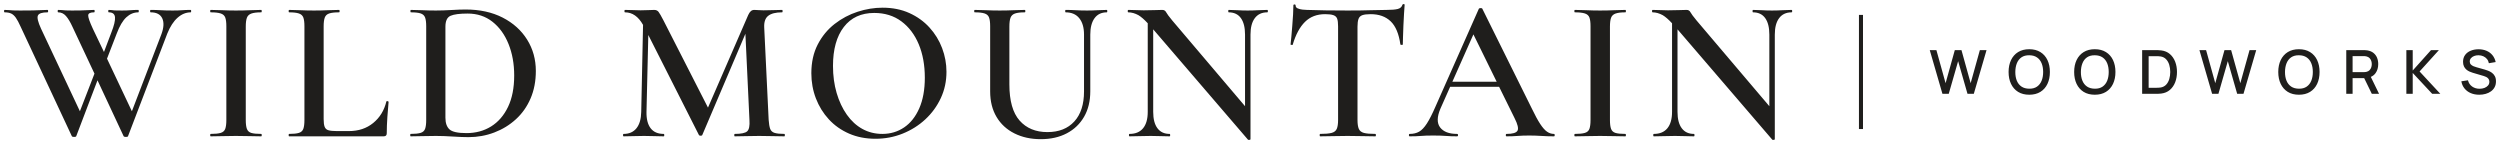
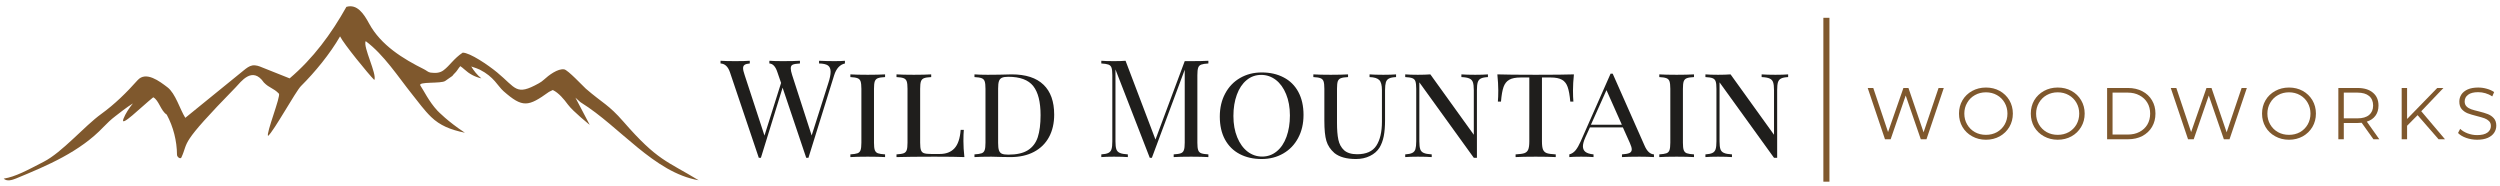
- <svg xmlns="http://www.w3.org/2000/svg" viewBox="-2 -2 1235.91 71.17" role="img" aria-label="Wild Mountain Woodworks">
-   <path d="M918.00 5.37 L918.00 61.79" fill="none" stroke="#1F1E1C" stroke-width="2" stroke-linejoin="miter" />
-   <path d="M92.3 2.9L92.3 2.9Q92.5 2.9 92.5 3.5Q92.5 4.1 92.3 4.1L92.3 4.1Q88.8 4.1 85.8 6.75Q82.8 9.4 80.7 14.6L80.7 14.6L61.3 65.3Q61.2 65.7 60.25 65.7Q59.3 65.7 59.1 65.3L59.1 65.3L46.2 37.7L35.7 65.3Q35.6 65.7 34.65 65.7Q33.7 65.7 33.5 65.3L33.5 65.3L8.2 11.2Q6.9 8.3 5.85 6.8Q4.8 5.3 3.55 4.7Q2.3 4.1 0.3 4.1L0.3 4.1Q0 4.1 0 3.5Q0 2.9 0.3 2.9L0.3 2.9Q1.6 2.9 2.45 3Q3.3 3.1 4.55 3.15Q5.8 3.2 7.9 3.2L7.9 3.2Q11.9 3.2 14.35 3.15Q16.8 3.1 18.5 3Q20.2 2.9 21.5 2.9L21.5 2.9Q21.8 2.9 21.8 3.5Q21.8 4.1 21.5 4.1L21.5 4.1Q17.5 4.1 16.75 5.65Q16 7.2 18.3 12.2L18.3 12.2L37.5 53L44.7 34.4L33.8 11.2Q32.2 7.7 30.6 5.9Q29 4.1 26.8 4.1L26.8 4.1Q26.5 4.1 26.5 3.5Q26.5 2.9 26.8 2.9L26.8 2.9Q27.9 2.9 28.75 3Q29.6 3.1 30.65 3.15Q31.7 3.2 33.6 3.2L33.6 3.2Q38.4 3.2 40.65 3.05Q42.9 2.9 44.5 2.9L44.5 2.9Q44.8 2.9 44.8 3.5Q44.8 4.1 44.5 4.1L44.5 4.1Q41.7 4.1 41.6 5.55Q41.5 7 43.9 12.2L43.9 12.2L49.4 23.7L53 14.2Q55.1 8.9 54.85 6.5Q54.6 4.1 51.8 4.1L51.8 4.1Q51.5 4.1 51.5 3.5Q51.5 2.9 51.8 2.9L51.8 2.9Q52.8 2.9 53.25 3Q53.7 3.1 54.7 3.15Q55.7 3.2 58.3 3.2Q60.9 3.2 62.5 3.05Q64.1 2.9 66.4 2.9L66.4 2.9Q66.6 2.9 66.6 3.5Q66.6 4.1 66.4 4.1L66.4 4.1Q63.1 4.1 60.45 6.55Q57.8 9 55.7 14.6L55.7 14.6L50.9 27L63.2 53L77.8 14.9Q79.6 10 78.2 7.05Q76.8 4.1 72.5 4.1L72.5 4.1Q72.2 4.1 72.2 3.5Q72.2 2.9 72.5 2.9L72.5 2.9Q75.1 2.9 77.45 3.05Q79.8 3.2 83.4 3.2L83.4 3.2Q86.2 3.2 88 3.05Q89.8 2.9 92.3 2.9M119.5 11.2L119.5 57.3Q119.5 60.2 120.05 61.7Q120.6 63.2 122.2 63.7Q123.8 64.2 127.1 64.2L127.1 64.2Q127.4 64.2 127.4 64.8Q127.4 65.4 127.1 65.4L127.1 65.4Q124.6 65.4 121.5 65.3Q118.4 65.2 114.6 65.2L114.6 65.2Q111.1 65.2 107.9 65.3Q104.7 65.4 102.2 65.4L102.2 65.4Q101.9 65.4 101.9 64.8Q101.9 64.2 102.2 64.2L102.2 64.2Q105.4 64.2 107.1 63.7Q108.8 63.2 109.35 61.7Q109.9 60.2 109.9 57.3L109.9 57.3L109.9 11Q109.9 8.1 109.35 6.65Q108.8 5.2 107.1 4.65Q105.4 4.1 102.2 4.1L102.2 4.1Q101.9 4.1 101.9 3.5Q101.9 2.9 102.2 2.9L102.2 2.9Q104.7 2.9 107.9 3.05Q111.1 3.2 114.6 3.2L114.6 3.2Q118.4 3.2 121.55 3.05Q124.7 2.9 127.1 2.9L127.1 2.9Q127.4 2.9 127.4 3.5Q127.4 4.1 127.1 4.1L127.1 4.1Q123.9 4.1 122.25 4.7Q120.6 5.3 120.05 6.8Q119.5 8.3 119.5 11.2L119.5 11.2M158 11.1L158 11.1L158 56.9Q158 59.4 158.5 60.7Q159 62 160.4 62.4Q161.8 62.8 164.5 62.8L164.5 62.8L170.5 62.8Q177.6 62.8 182.5 58.8Q187.4 54.8 189 48.2L189 48.2Q189.1 47.9 189.6 48Q190.1 48.1 190.1 48.4L190.1 48.4Q189.8 51.5 189.5 55.85Q189.2 60.2 189.2 63.9L189.2 63.9Q189.2 65.4 187.7 65.4L187.7 65.4L140.9 65.4Q140.7 65.4 140.7 64.8Q140.7 64.2 140.9 64.2L140.9 64.2Q144.1 64.2 145.75 63.7Q147.4 63.2 147.95 61.7Q148.5 60.2 148.5 57.3L148.5 57.3L148.5 11Q148.5 8.1 147.95 6.65Q147.4 5.2 145.75 4.65Q144.1 4.1 140.9 4.1L140.9 4.1Q140.7 4.1 140.7 3.5Q140.7 2.9 140.9 2.9L140.9 2.9Q143.3 2.9 146.5 3.05Q149.7 3.2 153.2 3.2L153.2 3.2Q156.9 3.2 160.05 3.05Q163.2 2.9 165.6 2.9L165.6 2.9Q165.9 2.9 165.9 3.5Q165.9 4.1 165.6 4.1L165.6 4.1Q162.4 4.1 160.75 4.65Q159.1 5.2 158.55 6.7Q158 8.2 158 11.1M229.6 65.8L229.6 65.8Q226.5 65.8 221.9 65.5Q217.3 65.2 213.5 65.2L213.5 65.2Q209.9 65.2 206.7 65.3Q203.5 65.4 201 65.4L201 65.4Q200.8 65.4 200.8 64.8Q200.8 64.2 201 64.2L201 64.2Q204.2 64.2 205.9 63.7Q207.6 63.2 208.15 61.7Q208.7 60.2 208.7 57.3L208.7 57.3L208.7 11Q208.7 8.1 208.15 6.65Q207.6 5.2 206 4.65Q204.4 4.1 201.1 4.1L201.1 4.1Q200.9 4.1 200.9 3.5Q200.9 2.9 201.1 2.9L201.1 2.9Q203.7 2.9 206.8 3.05Q209.9 3.2 213.5 3.2L213.5 3.2Q217 3.2 221.15 2.95Q225.3 2.7 228.2 2.7L228.2 2.7Q238.7 2.7 246.5 6.7Q254.3 10.7 258.6 17.6Q262.9 24.5 262.9 33.1L262.9 33.1Q262.9 40.6 260.3 46.65Q257.7 52.7 253.05 56.95Q248.4 61.2 242.35 63.5Q236.3 65.8 229.6 65.8M228.6 63.8L228.6 63.8Q235.5 63.8 240.8 60.5Q246.1 57.2 249.15 50.85Q252.2 44.5 252.2 35.3L252.2 35.3Q252.2 26.7 249.4 19.75Q246.6 12.8 241.45 8.75Q236.3 4.7 229.2 4.7L229.2 4.7Q223.3 4.7 220.75 5.8Q218.2 6.9 218.2 11.2L218.2 11.2L218.2 56.2Q218.2 60.1 220.2 61.95Q222.2 63.8 228.6 63.8M315 53.3L315 53.3L315.9 10.3Q312.4 4.1 307 4.1L307 4.1Q306.7 4.1 306.7 3.5Q306.7 2.9 307 2.9L307 2.9Q308.9 2.9 311.05 3Q313.2 3.1 314.7 3.1L314.7 3.1Q316.9 3.1 318.65 3Q320.4 2.9 321.4 2.9L321.4 2.9Q322.8 2.9 323.55 3.85Q324.3 4.8 326 8.1L326 8.1L348 51.2L367.9 5.4Q368.5 4.1 369.2 3.5Q369.9 2.9 370.9 2.9L370.9 2.9Q371.8 2.9 372.85 3Q373.9 3.1 375.4 3.1L375.4 3.1Q378.4 3.1 380.5 3Q382.6 2.9 384.6 2.9L384.6 2.9Q384.9 2.9 384.9 3.5Q384.9 4.1 384.6 4.1L384.6 4.1Q380 4.1 377.8 5.8Q375.6 7.5 375.8 11.6L375.8 11.6L378 57.3Q378.2 60.2 378.75 61.7Q379.3 63.2 380.95 63.7Q382.6 64.2 385.8 64.2L385.8 64.2Q386 64.2 386 64.8Q386 65.4 385.8 65.4L385.8 65.4Q383.2 65.4 380 65.3Q376.8 65.2 373.3 65.2Q369.8 65.2 366.75 65.3Q363.7 65.4 361.2 65.4L361.2 65.4Q361 65.4 361 64.8Q361 64.2 361.2 64.2L361.2 64.2Q366 64.2 367.4 62.9Q368.8 61.6 368.5 57.3L368.5 57.3L366.5 14.7L345.2 64.7Q345.1 65.1 344.4 65.1Q343.7 65.1 343.5 64.7L343.5 64.7L318.5 15.3L317.6 53.3Q317.5 58.6 319.65 61.4Q321.8 64.2 326.1 64.2L326.1 64.2Q326.4 64.2 326.4 64.8Q326.4 65.4 326.1 65.4L326.1 65.4Q323.9 65.4 321.6 65.3Q319.3 65.2 316.4 65.2L316.4 65.2Q313.4 65.2 310.95 65.3Q308.5 65.4 306.3 65.4L306.3 65.4Q306 65.4 306 64.8Q306 64.2 306.3 64.2L306.3 64.2Q310.4 64.2 312.65 61.4Q314.9 58.6 315 53.3M430.8 66.6L430.8 66.6Q423.6 66.6 417.75 64.05Q411.9 61.5 407.75 57Q403.6 52.5 401.35 46.65Q399.1 40.8 399.1 34.2L399.1 34.2Q399.1 26.1 402.25 20Q405.4 13.9 410.6 9.85Q415.8 5.8 422 3.8Q428.2 1.8 434.3 1.8L434.3 1.8Q441.7 1.8 447.55 4.45Q453.4 7.1 457.5 11.6Q461.6 16.1 463.75 21.8Q465.9 27.5 465.9 33.5L465.9 33.5Q465.9 40.5 463.1 46.5Q460.3 52.5 455.45 57Q450.6 61.5 444.25 64.05Q437.9 66.6 430.8 66.6M434.2 64.2L434.2 64.2Q440.2 64.2 444.95 61Q449.7 57.8 452.45 51.55Q455.2 45.3 455.2 36.4L455.2 36.4Q455.2 27.1 452.2 19.9Q449.2 12.7 443.6 8.55Q438 4.4 430.2 4.4L430.2 4.4Q420.5 4.4 415.15 11.35Q409.8 18.3 409.8 30.6L409.8 30.6Q409.8 37.8 411.6 43.95Q413.4 50.1 416.65 54.7Q419.9 59.3 424.35 61.75Q428.8 64.2 434.2 64.2M533.9 43.2L533.9 15.1Q533.9 9.9 531.55 7Q529.2 4.1 524.8 4.1L524.8 4.1Q524.6 4.1 524.6 3.5Q524.6 2.9 524.8 2.9L524.8 2.9Q527.3 2.9 529.85 3.05Q532.4 3.2 535.4 3.2L535.4 3.2Q538 3.2 540.55 3.05Q543.1 2.9 545.2 2.9L545.2 2.9Q545.4 2.9 545.4 3.5Q545.4 4.1 545.2 4.1L545.2 4.1Q541.2 4.1 539.1 7Q537 9.9 537 15.1L537 15.1L537 43.1Q537 50.4 533.95 55.7Q530.9 61 525.4 63.9Q519.9 66.8 512.5 66.8L512.5 66.8Q505.2 66.8 499.5 63.95Q493.8 61.1 490.65 55.8Q487.5 50.5 487.5 43.2L487.5 43.2L487.5 11Q487.5 8.1 486.95 6.65Q486.4 5.2 484.75 4.65Q483.1 4.1 479.9 4.1L479.9 4.1Q479.6 4.1 479.6 3.5Q479.6 2.9 479.9 2.9L479.9 2.9Q482.4 2.9 485.55 3.05Q488.7 3.2 492.2 3.2L492.2 3.2Q495.9 3.2 499 3.05Q502.1 2.9 504.6 2.9L504.6 2.9Q504.9 2.9 504.9 3.5Q504.9 4.1 504.6 4.1L504.6 4.1Q501.3 4.1 499.7 4.7Q498.1 5.3 497.55 6.8Q497 8.3 497 11.2L497 11.2L497 39.7Q497 51.9 502.05 57.6Q507.1 63.3 515.8 63.3L515.8 63.3Q524.3 63.3 529.1 58.05Q533.9 52.8 533.9 43.2L533.9 43.2M565.4 53.3L565.4 53.3L565.4 9.5Q562.8 6.7 560.8 5.5L560.8 5.5Q558.2 4.1 555.8 4.1L555.8 4.1Q555.5 4.1 555.5 3.5Q555.5 2.9 555.8 2.9L555.8 2.9Q557.7 2.9 559.7 3Q561.7 3.1 563.4 3.1L563.4 3.1Q566.4 3.1 568.85 3Q571.3 2.9 572.6 2.9Q573.9 2.9 574.5 4.05Q575.1 5.2 577.5 8.1L577.5 8.1L613.5 50.5L613.5 15.1Q613.5 9.8 611.45 6.95Q609.4 4.1 605.4 4.1L605.4 4.1Q605.2 4.1 605.2 3.5Q605.2 2.9 605.4 2.9L605.4 2.9Q607.5 2.9 609.8 3.05Q612.1 3.2 614.8 3.2L614.8 3.2Q617.4 3.2 619.9 3.05Q622.4 2.9 624.5 2.9L624.5 2.9Q624.8 2.9 624.8 3.5Q624.8 4.1 624.5 4.1L624.5 4.1Q620.5 4.1 618.35 6.95Q616.2 9.8 616.2 15.1L616.2 15.1L616.2 66.8Q616.2 67.1 615.7 67.15Q615.2 67.2 615 67.1L615 67.1L568.1 12.5L568.1 53.3Q568.1 58.6 570.2 61.4Q572.3 64.2 576.2 64.2L576.2 64.2Q576.5 64.2 576.5 64.8Q576.5 65.4 576.2 65.4L576.2 65.4Q574.1 65.4 571.85 65.3Q569.6 65.2 566.9 65.2L566.9 65.2Q564 65.2 561.35 65.3Q558.7 65.4 556.4 65.4L556.4 65.4Q556.1 65.4 556.1 64.8Q556.1 64.2 556.4 64.2L556.4 64.2Q560.8 64.2 563.1 61.4Q565.4 58.6 565.4 53.3M653.1 5L653.1 5Q647 5 643.15 8.8Q639.3 12.6 637.1 20L637.1 20Q637.1 20.1 637.1 20.1L637.1 20.1Q637 20.3 636.6 20.2L636.6 20.2Q636 20.2 636 20L636 20Q636.2 18.6 636.4 16.15Q636.6 13.7 636.85 10.8Q637.1 7.9 637.25 5.15Q637.4 2.4 637.4 0.7L637.4 0.7Q637.4 0.2 637.95 0.2Q638.5 0.2 638.5 0.7L638.5 0.7Q638.5 1.7 639.55 2.15Q640.6 2.6 641.9 2.75Q643.2 2.9 644.1 2.9L644.1 2.9Q652.7 3.2 664.2 3.2L664.2 3.2Q671.3 3.2 675.45 3.05Q679.6 2.9 683.5 2.9L683.5 2.9Q687.1 2.9 688.95 2.45Q690.8 2 691.3 0.4L691.3 0.4Q691.4 0 691.9 0Q692.4 0 692.4 0.4L692.4 0.4Q692.3 2 692.1 4.75Q691.9 7.5 691.8 10.55Q691.7 13.6 691.6 16.15Q691.5 18.7 691.5 20L691.5 20Q691.5 20.2 690.95 20.2Q690.4 20.2 690.3 20L690.3 20Q689.2 12.1 685.5 8.55Q681.8 5 675.6 5L675.6 5Q672.9 5 671.5 5.5Q670.1 6 669.6 7.35Q669.1 8.7 669.1 11.2L669.1 11.2L669.1 57.3Q669.1 60.2 669.75 61.7Q670.4 63.2 672.25 63.7Q674.1 64.2 677.9 64.2L677.9 64.2Q678.2 64.2 678.2 64.8Q678.2 65.4 677.9 65.4L677.9 65.4Q675.2 65.4 671.75 65.3Q668.3 65.2 664.2 65.2L664.2 65.2Q660.3 65.2 656.9 65.3Q653.5 65.4 650.6 65.4L650.6 65.4Q650.4 65.4 650.4 64.8Q650.4 64.2 650.6 64.2L650.6 64.2Q654.4 64.2 656.3 63.7Q658.2 63.2 658.85 61.7Q659.5 60.2 659.5 57.3L659.5 57.3L659.5 11Q659.5 8.5 659.05 7.25Q658.6 6 657.2 5.5Q655.8 5 653.1 5M766.2 64.2L766.2 64.2Q766.6 64.2 766.6 64.8Q766.6 65.4 766.2 65.4L766.2 65.4Q763.2 65.4 760.05 65.2Q756.9 65 754 65L754 65Q750.7 65 748.25 65.2Q745.8 65.4 742.8 65.4L742.8 65.4Q742.4 65.4 742.4 64.8Q742.4 64.2 742.8 64.2L742.8 64.2Q747.3 64.2 748.2 62.6Q749.1 61 746.7 56.3L746.7 56.3L739.1 40.9L714.9 40.9L710.1 51.7Q707.5 57.8 709.95 61Q712.4 64.2 718.3 64.2L718.3 64.2Q718.8 64.2 718.8 64.8Q718.8 65.4 718.3 65.4L718.3 65.4Q715.3 65.4 712.8 65.2Q710.3 65 706.5 65Q702.7 65 700.45 65.2Q698.2 65.4 694.9 65.4L694.9 65.4Q694.5 65.4 694.5 64.8Q694.5 64.2 694.9 64.2L694.9 64.2Q697.6 64.2 699.55 63.1Q701.5 62 703.4 59.05Q705.3 56.1 707.6 50.8L707.6 50.8L729.1 2.3Q729.3 2 730 2Q730.7 2 730.8 2.3L730.8 2.3L755.3 51.7Q757.6 56.5 759.4 59.25Q761.2 62 762.8 63.1Q764.4 64.2 766.2 64.2M716 38.4L737.9 38.4L726.4 15L716 38.4M793.9 11.2L793.9 57.3Q793.9 60.2 794.45 61.7Q795 63.2 796.6 63.7Q798.2 64.2 801.5 64.2L801.5 64.2Q801.8 64.2 801.8 64.8Q801.8 65.4 801.5 65.4L801.5 65.4Q799 65.4 795.9 65.3Q792.8 65.2 789 65.2L789 65.2Q785.5 65.2 782.3 65.3Q779.1 65.4 776.6 65.4L776.6 65.4Q776.3 65.4 776.3 64.8Q776.3 64.2 776.6 64.2L776.6 64.2Q779.8 64.2 781.5 63.7Q783.2 63.2 783.75 61.7Q784.3 60.2 784.3 57.3L784.3 57.3L784.3 11Q784.3 8.1 783.75 6.65Q783.2 5.2 781.5 4.65Q779.8 4.1 776.6 4.1L776.6 4.1Q776.3 4.1 776.3 3.5Q776.3 2.9 776.6 2.9L776.6 2.9Q779.1 2.9 782.3 3.05Q785.5 3.2 789 3.2L789 3.2Q792.8 3.2 795.95 3.05Q799.1 2.9 801.5 2.9L801.5 2.9Q801.8 2.9 801.8 3.5Q801.8 4.1 801.5 4.1L801.5 4.1Q798.3 4.1 796.65 4.7Q795 5.3 794.45 6.8Q793.9 8.3 793.9 11.2L793.9 11.2M824.6 53.3L824.6 53.3L824.6 9.5Q822 6.7 820 5.5L820 5.5Q817.4 4.1 815 4.1L815 4.1Q814.7 4.1 814.7 3.5Q814.7 2.9 815 2.9L815 2.9Q816.9 2.9 818.9 3Q820.9 3.1 822.6 3.1L822.6 3.1Q825.6 3.1 828.05 3Q830.5 2.9 831.8 2.9Q833.1 2.9 833.7 4.05Q834.3 5.2 836.7 8.1L836.7 8.1L872.7 50.5L872.7 15.1Q872.7 9.8 870.65 6.95Q868.6 4.1 864.6 4.1L864.6 4.1Q864.4 4.1 864.4 3.5Q864.4 2.9 864.6 2.9L864.6 2.9Q866.7 2.9 869 3.05Q871.3 3.2 874 3.2L874 3.2Q876.6 3.2 879.1 3.05Q881.6 2.9 883.7 2.9L883.7 2.9Q884 2.9 884 3.5Q884 4.1 883.7 4.1L883.7 4.1Q879.7 4.1 877.55 6.95Q875.4 9.8 875.4 15.1L875.4 15.1L875.4 66.8Q875.4 67.1 874.9 67.15Q874.4 67.2 874.2 67.1L874.2 67.1L827.3 12.5L827.3 53.3Q827.3 58.6 829.4 61.4Q831.5 64.2 835.4 64.2L835.4 64.2Q835.7 64.2 835.7 64.8Q835.7 65.4 835.4 65.4L835.4 65.4Q833.3 65.4 831.05 65.3Q828.8 65.2 826.1 65.2L826.1 65.2Q823.2 65.2 820.55 65.3Q817.9 65.4 815.6 65.4L815.6 65.4Q815.3 65.4 815.3 64.8Q815.3 64.2 815.6 64.2L815.6 64.2Q820 64.2 822.3 61.4Q824.6 58.6 824.6 53.3" fill="#1F1E1C" />
-   <path d="M961.39 44.38L958.27 44.38L952 22.78L955.29 22.78L959.83 39.12L964.38 22.8L967.68 22.78L972.22 39.12L976.77 22.78L980.07 22.78L973.78 44.38L970.66 44.38L966.03 28.23L961.39 44.38M1001.19 44.83L1001.19 44.83Q997.95 44.83 995.67 43.42Q993.39 42 992.18 39.46Q990.97 36.93 990.97 33.58L990.97 33.58Q990.97 30.24 992.18 27.7Q993.39 25.17 995.67 23.75Q997.95 22.33 1001.19 22.33L1001.19 22.33Q1004.41 22.33 1006.7 23.75Q1008.99 25.17 1010.19 27.7Q1011.39 30.24 1011.39 33.58L1011.39 33.58Q1011.39 36.93 1010.19 39.46Q1008.99 42 1006.7 43.42Q1004.41 44.83 1001.19 44.83M1001.19 41.85L1001.19 41.85Q1003.48 41.88 1005 40.84Q1006.53 39.79 1007.29 37.93Q1008.06 36.06 1008.06 33.58L1008.06 33.58Q1008.06 31.11 1007.29 29.26Q1006.53 27.4 1005 26.37Q1003.48 25.33 1001.19 25.32L1001.19 25.32Q998.89 25.29 997.37 26.32Q995.85 27.36 995.08 29.23Q994.32 31.11 994.3 33.58L994.3 33.58Q994.29 36.06 995.05 37.91Q995.82 39.76 997.35 40.8Q998.89 41.83 1001.19 41.85M1033.6 44.83L1033.6 44.83Q1030.36 44.83 1028.08 43.42Q1025.8 42 1024.59 39.46Q1023.39 36.93 1023.39 33.58L1023.39 33.58Q1023.39 30.24 1024.59 27.7Q1025.8 25.17 1028.08 23.75Q1030.36 22.33 1033.6 22.33L1033.6 22.33Q1036.83 22.33 1039.11 23.75Q1041.4 25.17 1042.6 27.7Q1043.8 30.24 1043.8 33.58L1043.8 33.58Q1043.8 36.93 1042.6 39.46Q1041.4 42 1039.11 43.42Q1036.83 44.83 1033.6 44.83M1033.6 41.85L1033.6 41.85Q1035.9 41.88 1037.42 40.84Q1038.94 39.79 1039.71 37.93Q1040.47 36.06 1040.47 33.58L1040.47 33.58Q1040.47 31.11 1039.71 29.26Q1038.94 27.4 1037.42 26.37Q1035.9 25.33 1033.6 25.32L1033.6 25.32Q1031.31 25.29 1029.78 26.32Q1028.26 27.36 1027.5 29.23Q1026.73 31.11 1026.72 33.58L1026.72 33.58Q1026.7 36.06 1027.47 37.91Q1028.23 39.76 1029.77 40.8Q1031.31 41.83 1033.6 41.85M1063.77 44.38L1057 44.38L1057 22.78L1063.77 22.78Q1064.07 22.78 1064.88 22.8Q1065.7 22.81 1066.45 22.92L1066.45 22.92Q1068.99 23.23 1070.72 24.73Q1072.45 26.23 1073.34 28.54Q1074.22 30.84 1074.22 33.58L1074.22 33.58Q1074.22 36.34 1073.34 38.65Q1072.45 40.95 1070.72 42.44Q1068.99 43.93 1066.45 44.25L1066.45 44.25Q1065.7 44.35 1064.88 44.37Q1064.07 44.38 1063.77 44.38L1063.77 44.38M1060.21 25.77L1060.21 41.4L1063.77 41.4Q1064.28 41.4 1064.98 41.37Q1065.69 41.34 1066.23 41.25L1066.23 41.25Q1067.88 40.93 1068.9 39.82Q1069.93 38.7 1070.41 37.06Q1070.89 35.43 1070.89 33.58L1070.89 33.58Q1070.89 31.68 1070.4 30.05Q1069.9 28.42 1068.87 27.32Q1067.85 26.22 1066.23 25.92L1066.23 25.92Q1065.69 25.81 1064.97 25.79Q1064.26 25.77 1063.77 25.77L1063.77 25.77L1060.21 25.77M1094.71 44.38L1091.59 44.38L1085.32 22.78L1088.61 22.78L1093.15 39.12L1097.7 22.8L1100.99 22.78L1105.54 39.12L1110.09 22.78L1113.39 22.78L1107.1 44.38L1103.98 44.38L1099.35 28.23L1094.71 44.38M1134.51 44.83L1134.51 44.83Q1131.27 44.83 1128.99 43.42Q1126.71 42 1125.5 39.46Q1124.29 36.93 1124.29 33.58L1124.29 33.58Q1124.29 30.24 1125.5 27.7Q1126.71 25.17 1128.99 23.75Q1131.27 22.33 1134.51 22.33L1134.51 22.33Q1137.73 22.33 1140.02 23.75Q1142.31 25.17 1143.51 27.7Q1144.71 30.24 1144.71 33.58L1144.71 33.58Q1144.71 36.93 1143.51 39.46Q1142.31 42 1140.02 43.42Q1137.73 44.83 1134.51 44.83M1134.51 41.85L1134.51 41.85Q1136.8 41.88 1138.32 40.84Q1139.85 39.79 1140.61 37.93Q1141.38 36.06 1141.38 33.58L1141.38 33.58Q1141.38 31.11 1140.61 29.26Q1139.85 27.4 1138.32 26.37Q1136.8 25.33 1134.51 25.32L1134.51 25.32Q1132.21 25.29 1130.69 26.32Q1129.17 27.36 1128.4 29.23Q1127.64 31.11 1127.62 33.58L1127.62 33.58Q1127.61 36.06 1128.37 37.91Q1129.14 39.76 1130.67 40.8Q1132.21 41.83 1134.51 41.85M1161.04 44.38L1157.91 44.38L1157.91 22.78L1166.64 22.78Q1166.95 22.78 1167.42 22.81Q1167.88 22.83 1168.3 22.9L1168.3 22.9Q1170.1 23.19 1171.31 24.13Q1172.52 25.08 1173.12 26.52Q1173.71 27.96 1173.71 29.7L1173.71 29.7Q1173.71 32.28 1172.4 34.14L1172.4 34.14Q1171.51 35.4 1170.04 36.01L1170.04 36.01L1174.12 44.38L1170.54 44.38L1166.77 36.63L1161.04 36.63L1161.04 44.38M1161.04 25.74L1161.04 33.66L1166.52 33.66Q1166.82 33.66 1167.18 33.63Q1167.55 33.6 1167.88 33.52L1167.88 33.52Q1168.84 33.3 1169.43 32.69Q1170.01 32.08 1170.27 31.29Q1170.52 30.49 1170.52 29.7Q1170.52 28.9 1170.27 28.12Q1170.01 27.33 1169.43 26.72Q1168.84 26.11 1167.88 25.89L1167.88 25.89Q1167.55 25.8 1167.18 25.77Q1166.82 25.74 1166.52 25.74L1166.52 25.74L1161.04 25.74M1190.76 44.38L1187.62 44.38L1187.62 22.78L1190.76 22.78L1190.76 32.86L1199.8 22.78L1203.7 22.78L1194.15 33.33L1204.41 44.38L1200.39 44.38L1190.76 34.06L1190.76 44.38M1223.64 44.83L1223.64 44.83Q1221.31 44.83 1219.44 44.03Q1217.58 43.23 1216.37 41.74Q1215.16 40.24 1214.8 38.19L1214.8 38.19L1218.07 37.69Q1218.57 39.67 1220.14 40.78Q1221.72 41.88 1223.82 41.88L1223.82 41.88Q1225.12 41.88 1226.22 41.47Q1227.31 41.05 1227.98 40.28Q1228.65 39.51 1228.65 38.43L1228.65 38.43Q1228.65 37.84 1228.44 37.39Q1228.24 36.94 1227.89 36.61Q1227.54 36.27 1227.03 36.02Q1226.53 35.77 1225.93 35.59L1225.93 35.59L1220.4 33.96Q1219.59 33.72 1218.75 33.34Q1217.91 32.95 1217.21 32.33Q1216.51 31.71 1216.08 30.79Q1215.64 29.86 1215.64 28.54L1215.64 28.54Q1215.64 26.55 1216.67 25.16Q1217.7 23.77 1219.45 23.06Q1221.21 22.35 1223.38 22.35L1223.38 22.35Q1225.57 22.38 1227.3 23.13Q1229.04 23.88 1230.18 25.28Q1231.33 26.68 1231.77 28.68L1231.77 28.68L1228.41 29.25Q1228.18 28.03 1227.45 27.16Q1226.71 26.28 1225.65 25.81Q1224.58 25.33 1223.34 25.32L1223.34 25.32Q1222.14 25.29 1221.14 25.68Q1220.14 26.07 1219.55 26.77Q1218.96 27.48 1218.96 28.39L1218.96 28.39Q1218.96 29.29 1219.48 29.85Q1220.01 30.4 1220.78 30.73Q1221.55 31.05 1222.32 31.26L1222.32 31.26L1226.31 32.38Q1227.06 32.59 1228.01 32.95Q1228.96 33.3 1229.85 33.93Q1230.75 34.56 1231.33 35.6Q1231.92 36.64 1231.92 38.22L1231.92 38.22Q1231.92 39.85 1231.26 41.09Q1230.6 42.33 1229.45 43.16Q1228.3 43.99 1226.8 44.41Q1225.3 44.83 1223.64 44.83" fill="#1F1E1C" />
+ <svg xmlns="http://www.w3.org/2000/svg" viewBox="-1 -1 674.29 50.00" role="img" aria-label="Wild Mountain Woodworks">
+   <path d="M154.20 25.34L158.06 32.68C158.06 32.68 153.55 29.07 152.18 27.21C151.12 25.77 149.72 24.06 148.10 23.28C147.64 23.50 147.23 23.69 147.07 23.78C141.47 27.80 139.98 28.14 134.81 23.59C133.20 22.16 132.29 19.76 128.40 17.78C128.09 17.62 127.10 17.24 126.10 16.93C126.75 18.02 127.72 19.27 128.84 20.14C127.04 19.74 125.54 18.89 124.33 17.78C123.86 17.34 123.45 17.06 123.15 16.84C122.68 17.34 122.24 18.18 121.81 18.58C121.50 18.86 121.25 19.17 121.00 19.49C120.38 19.92 119.63 20.45 119.10 20.82C118.01 21.64 111.60 20.92 112.38 22.07C113.18 23.22 114.71 26.42 116.95 28.82C117.23 29.10 119.72 31.72 124.39 34.80C120.47 33.99 117.67 32.84 115.30 30.56C113.40 28.73 111.88 26.58 110.23 24.53C106.37 19.71 102.57 13.76 97.63 10.09C96.85 11.64 100.74 19.02 99.96 20.58C98.40 19.02 91.68 10.80 90.72 8.81C88.04 13.48 83.96 18.46 80.16 22.23C78.77 23.62 72.85 34.39 71.30 35.67C70.70 35.05 74.81 24.87 74.22 24.25C72.70 22.69 71.70 22.81 70.18 21.26C67.03 16.69 63.95 21.14 62.55 22.57C47.05 38.44 50.01 36.94 47.93 41.46C47.68 42.02 46.74 41.37 46.74 40.74C46.71 36.98 45.75 33.21 43.97 29.91C42.35 28.89 41.86 26.02 40.33 25.24C36.97 27.95 31.27 33.68 32.30 31.03C32.83 29.66 33.79 28.20 34.85 26.89C33.05 28.01 31.31 29.41 30.09 30.35C28.94 31.22 27.91 32.21 26.92 33.24C20.57 39.93 11.82 43.64 3.30 47.15C2.21 47.59 0.84 47.99 0.00 47.18C3.14 46.69 6.38 44.91 10.77 42.64C15.81 40.06 21.75 33.02 26.32 29.73C29.94 27.11 33.14 23.97 36.10 20.64C38.37 18.08 42.07 20.95 44.16 22.54C46.34 24.19 47.52 28.48 48.98 30.78C53.59 27.02 60.13 21.73 64.76 17.96C65.45 17.40 66.19 16.81 67.06 16.65C68.00 16.50 68.90 16.84 69.77 17.21C72.23 18.18 74.66 19.17 77.12 20.14C83.47 14.76 88.35 8.13 92.43 0.85C95.32 -0.00 97.13 2.71 98.56 5.36C101.74 11.21 107.74 14.88 113.37 17.68C113.97 17.96 114.46 18.49 115.11 18.58C116.42 18.74 117.61 18.74 118.66 17.93C120.31 16.69 121.43 14.76 123.80 13.20C125.76 13.20 130.65 16.53 133.07 18.52C138.24 22.78 138.11 24.93 144.31 21.48C144.81 21.20 145.27 20.89 145.68 20.51C147.02 19.27 149.47 17.43 151.18 17.71C152.21 17.90 156.20 22.19 157.00 22.91C161.64 26.92 163.10 27.17 167.15 31.81C176.36 42.39 178.85 42.39 187.44 47.62C175.43 45.56 166.15 33.15 155.79 26.71C155.60 26.64 154.98 26.05 154.20 25.34ZM154.20 25.34" fill="#7F582D" />
+   <path d="M523.27 22.73L518.60 36.56L517.07 36.56L513.00 24.76L508.94 36.56L507.41 36.56L502.75 22.73L504.25 22.73L508.24 34.62L512.38 22.73L513.74 22.73L517.82 34.69L521.86 22.73ZM523.27 22.73" fill="#7F582D" />
+   <path d="M534.64 36.69C533.27 36.69 532.03 36.38 530.92 35.76C529.80 35.15 528.94 34.31 528.31 33.25C527.69 32.18 527.37 30.97 527.37 29.64C527.37 28.31 527.69 27.11 528.31 26.04C528.94 24.98 529.80 24.15 530.92 23.53C532.03 22.92 533.27 22.61 534.64 22.61C536.01 22.61 537.25 22.91 538.34 23.51C539.44 24.12 540.31 24.96 540.95 26.03C541.58 27.10 541.90 28.31 541.90 29.64C541.90 30.97 541.58 32.18 540.95 33.25C540.31 34.32 539.44 35.17 538.34 35.78C537.25 36.38 536.01 36.69 534.64 36.69ZM534.64 35.37C535.73 35.37 536.72 35.13 537.61 34.64C538.49 34.14 539.19 33.45 539.69 32.58C540.19 31.70 540.44 30.72 540.44 29.64C540.44 28.57 540.19 27.59 539.69 26.72C539.19 25.83 538.49 25.15 537.61 24.65C536.72 24.15 535.73 23.90 534.64 23.90C533.54 23.90 532.55 24.15 531.67 24.65C530.78 25.15 530.08 25.83 529.58 26.72C529.06 27.59 528.81 28.57 528.81 29.64C528.81 30.72 529.06 31.70 529.58 32.58C530.08 33.45 530.78 34.14 531.67 34.64C532.55 35.13 533.54 35.37 534.64 35.37ZM534.64 35.37" fill="#7F582D" />
+   <path d="M554.00 36.69C552.63 36.69 551.40 36.38 550.28 35.76C549.17 35.15 548.30 34.31 547.67 33.25C547.05 32.18 546.74 30.97 546.74 29.64C546.74 28.31 547.05 27.11 547.67 26.04C548.30 24.98 549.17 24.15 550.28 23.53C551.40 22.92 552.63 22.61 554.00 22.61C555.38 22.61 556.61 22.91 557.70 23.51C558.81 24.12 559.68 24.96 560.31 26.03C560.95 27.10 561.27 28.31 561.27 29.64C561.27 30.97 560.95 32.18 560.31 33.25C559.68 34.32 558.81 35.17 557.70 35.78C556.61 36.38 555.38 36.69 554.00 36.69ZM554.00 35.37C555.09 35.37 556.08 35.13 556.97 34.64C557.85 34.14 558.55 33.45 559.05 32.58C559.55 31.70 559.80 30.72 559.80 29.64C559.80 28.57 559.55 27.59 559.05 26.72C558.55 25.83 557.85 25.15 556.97 24.65C556.08 24.15 555.09 23.90 554.00 23.90C552.91 23.90 551.92 24.15 551.03 24.65C550.15 25.15 549.45 25.83 548.94 26.72C548.43 27.59 548.17 28.57 548.17 29.64C548.17 30.72 548.43 31.70 548.94 32.58C549.45 33.45 550.15 34.14 551.03 34.64C551.92 35.13 552.91 35.37 554.00 35.37ZM554.00 35.37" fill="#7F582D" />
+   <path d="M567.32 22.73L572.96 22.73C574.42 22.73 575.70 23.03 576.82 23.61C577.94 24.19 578.81 25.01 579.43 26.06C580.05 27.10 580.36 28.29 580.36 29.64C580.36 30.98 580.05 32.18 579.43 33.23C578.81 34.28 577.94 35.09 576.82 35.69C575.70 36.27 574.42 36.56 572.96 36.56L567.32 36.56ZM572.88 35.29C574.09 35.29 575.15 35.06 576.05 34.58C576.97 34.10 577.68 33.44 578.18 32.59C578.68 31.74 578.93 30.76 578.93 29.64C578.93 28.54 578.68 27.56 578.18 26.72C577.68 25.87 576.97 25.20 576.05 24.72C575.15 24.23 574.09 23.98 572.88 23.98L568.79 23.98L568.79 35.29ZM572.88 35.29" fill="#7F582D" />
+   <path d="M605.01 22.73L600.34 36.56L598.81 36.56L594.74 24.76L590.68 36.56L589.15 36.56L584.49 22.73L585.99 22.73L589.98 34.62L594.12 22.73L595.48 22.73L599.56 34.69L603.60 22.73ZM605.01 22.73" fill="#7F582D" />
+   <path d="M616.38 36.69C615.01 36.69 613.77 36.38 612.66 35.76C611.54 35.15 610.67 34.31 610.05 33.25C609.42 32.18 609.11 30.97 609.11 29.64C609.11 28.31 609.42 27.11 610.05 26.04C610.67 24.98 611.54 24.15 612.66 23.53C613.77 22.92 615.01 22.61 616.38 22.61C617.75 22.61 618.99 22.91 620.08 23.51C621.18 24.12 622.05 24.96 622.69 26.03C623.32 27.10 623.64 28.31 623.64 29.64C623.64 30.97 623.32 32.18 622.69 33.25C622.05 34.32 621.18 35.17 620.08 35.78C618.99 36.38 617.75 36.69 616.38 36.69ZM616.38 35.37C617.47 35.37 618.46 35.13 619.35 34.64C620.23 34.14 620.92 33.45 621.42 32.58C621.92 31.70 622.17 30.72 622.17 29.64C622.17 28.57 621.92 27.59 621.42 26.72C620.92 25.83 620.23 25.15 619.35 24.65C618.46 24.15 617.47 23.90 616.38 23.90C615.28 23.90 614.29 24.15 613.41 24.65C612.52 25.15 611.82 25.83 611.32 26.72C610.80 27.59 610.55 28.57 610.55 29.64C610.55 30.72 610.80 31.70 611.32 32.58C611.82 33.45 612.52 34.14 613.41 34.64C614.29 35.13 615.28 35.37 616.38 35.37ZM616.38 35.37" fill="#7F582D" />
+   <path d="M639.15 36.56L635.98 32.11C635.62 32.15 635.26 32.17 634.88 32.17L631.16 32.17L631.16 36.56L629.69 36.56L629.69 22.73L634.88 22.73C636.64 22.73 638.02 23.15 639.02 24.00C640.02 24.83 640.52 25.99 640.52 27.47C640.52 28.55 640.24 29.47 639.69 30.22C639.15 30.96 638.37 31.49 637.37 31.81L640.74 36.56ZM634.83 30.92C636.21 30.92 637.26 30.62 637.98 30.01C638.70 29.41 639.07 28.56 639.07 27.47C639.07 26.35 638.70 25.49 637.98 24.89C637.26 24.29 636.21 23.98 634.83 23.98L631.16 23.98L631.16 30.92ZM634.83 30.92" fill="#7F582D" />
+   <path d="M651.06 30.06L648.23 32.92L648.23 36.56L646.77 36.56L646.77 22.73L648.23 22.73L648.23 31.09L656.36 22.73L658.03 22.73L652.05 29.00L658.45 36.56L656.72 36.56ZM651.06 30.06" fill="#7F582D" />
+   <path d="M667.12 36.69C666.09 36.69 665.11 36.52 664.16 36.19C663.22 35.85 662.49 35.42 661.97 34.87L662.55 33.75C663.05 34.25 663.72 34.65 664.55 34.97C665.38 35.28 666.24 35.44 667.12 35.44C668.35 35.44 669.28 35.21 669.90 34.76C670.52 34.31 670.83 33.71 670.83 32.98C670.83 32.43 670.67 31.99 670.33 31.67C670.00 31.34 669.59 31.08 669.10 30.90C668.61 30.73 667.93 30.53 667.07 30.31C666.03 30.05 665.19 29.80 664.57 29.56C663.95 29.31 663.42 28.94 662.97 28.44C662.54 27.94 662.32 27.26 662.32 26.40C662.32 25.71 662.50 25.07 662.87 24.50C663.24 23.93 663.81 23.47 664.57 23.12C665.34 22.78 666.29 22.61 667.41 22.61C668.20 22.61 668.98 22.72 669.74 22.94C670.50 23.15 671.15 23.45 671.71 23.83L671.21 25.00C670.63 24.62 670.01 24.33 669.35 24.14C668.69 23.95 668.05 23.86 667.41 23.86C666.20 23.86 665.29 24.09 664.68 24.56C664.06 25.02 663.76 25.62 663.76 26.36C663.76 26.91 663.92 27.36 664.26 27.70C664.60 28.04 665.02 28.29 665.52 28.47C666.03 28.65 666.71 28.84 667.57 29.04C668.59 29.29 669.41 29.54 670.04 29.79C670.66 30.04 671.19 30.40 671.63 30.90C672.07 31.40 672.29 32.06 672.29 32.90C672.29 33.60 672.09 34.24 671.71 34.81C671.33 35.38 670.76 35.84 669.97 36.19C669.20 36.52 668.25 36.69 667.12 36.69ZM667.12 36.69" fill="#7F582D" />
+   <path d="M492.43 48.00L492.43 3.80L490.79 3.80L490.79 48.00Z" fill="#7F582D" />
+   <path d="M224.12 15.49C225.23 15.49 226.15 15.46 226.89 15.39L226.89 16.12C225.51 16.43 224.55 17.49 223.98 19.31L217.05 41.56L216.45 41.56L210.08 22.65L204.23 41.56L203.66 41.56L195.87 18.46C195.35 16.96 194.51 16.17 193.34 16.12L193.34 15.39C194.34 15.46 195.65 15.49 197.26 15.49C199.02 15.49 200.35 15.46 201.23 15.39L201.23 16.12C200.57 16.17 200.10 16.30 199.83 16.49C199.55 16.68 199.42 16.99 199.42 17.40C199.42 17.80 199.55 18.40 199.83 19.20L205.19 35.57L209.67 21.37L208.67 18.46C208.18 16.96 207.46 16.17 206.51 16.12L206.51 15.39C207.39 15.46 208.58 15.49 210.08 15.49C212.18 15.49 213.74 15.46 214.76 15.39L214.76 16.12C213.83 16.17 213.19 16.28 212.83 16.43C212.46 16.59 212.28 16.92 212.28 17.43C212.28 17.88 212.40 18.47 212.64 19.20L217.92 35.54L222.44 21.32C222.83 20.13 223.03 19.14 223.03 18.35C223.03 17.55 222.78 16.99 222.30 16.65C221.80 16.32 221.01 16.14 219.91 16.12L219.91 15.39C221.30 15.46 222.71 15.49 224.12 15.49ZM224.12 15.49" fill="#1F1E1C" />
+   <path d="M237.72 19.79C236.83 19.83 236.19 19.93 235.78 20.09C235.38 20.24 235.11 20.52 234.95 20.93C234.80 21.35 234.73 22.02 234.73 22.95L234.73 37.48C234.73 38.41 234.80 39.08 234.95 39.49C235.11 39.91 235.38 40.19 235.78 40.34C236.19 40.49 236.83 40.58 237.72 40.64L237.72 41.37C236.59 41.30 235.03 41.26 233.05 41.26C230.94 41.26 229.38 41.30 228.36 41.37L228.36 40.64C229.23 40.58 229.87 40.49 230.28 40.34C230.69 40.19 230.96 39.91 231.11 39.49C231.25 39.08 231.33 38.41 231.33 37.48L231.33 22.95C231.33 22.02 231.25 21.35 231.11 20.93C230.96 20.52 230.69 20.24 230.28 20.09C229.87 19.93 229.23 19.83 228.36 19.79L228.36 19.06C229.38 19.13 230.94 19.17 233.05 19.17C235.00 19.17 236.56 19.13 237.72 19.06ZM237.72 19.79" fill="#1F1E1C" />
+   <path d="M250.16 19.79C249.27 19.83 248.63 19.93 248.22 20.09C247.83 20.24 247.55 20.52 247.40 20.93C247.25 21.35 247.18 22.02 247.18 22.95L247.18 37.48C247.18 38.41 247.25 39.08 247.40 39.49C247.55 39.91 247.83 40.19 248.22 40.32C248.63 40.46 249.27 40.53 250.16 40.53L252.47 40.53C254.16 40.53 255.47 40.03 256.41 39.03C257.36 38.02 257.93 36.35 258.11 34.03L258.96 34.03C258.88 34.79 258.85 35.79 258.85 37.04C258.85 38.32 258.93 39.76 259.11 41.37C257.52 41.30 254.84 41.26 251.07 41.26C246.54 41.26 243.12 41.30 240.80 41.37L240.80 40.64C241.68 40.58 242.32 40.49 242.72 40.34C243.13 40.19 243.40 39.91 243.55 39.49C243.70 39.08 243.77 38.41 243.77 37.48L243.77 22.95C243.77 22.02 243.70 21.35 243.55 20.93C243.40 20.52 243.13 20.24 242.72 20.09C242.32 19.93 241.68 19.83 240.80 19.79L240.80 19.06C241.82 19.13 243.38 19.17 245.49 19.17C247.45 19.17 249.00 19.13 250.16 19.06ZM250.16 19.79" fill="#1F1E1C" />
+   <path d="M271.85 19.06C275.66 19.06 278.53 19.99 280.44 21.84C282.37 23.68 283.33 26.38 283.33 29.92C283.33 32.22 282.87 34.24 281.94 35.96C281.01 37.68 279.66 39.02 277.88 39.96C276.11 40.90 273.99 41.37 271.52 41.37L269.40 41.34C268.02 41.29 267.01 41.26 266.38 41.26C264.37 41.26 262.85 41.30 261.83 41.37L261.83 40.64C262.71 40.58 263.35 40.49 263.76 40.34C264.16 40.19 264.44 39.91 264.58 39.49C264.73 39.08 264.80 38.41 264.80 37.48L264.80 22.95C264.80 22.02 264.73 21.35 264.58 20.93C264.44 20.52 264.16 20.24 263.76 20.09C263.35 19.93 262.71 19.83 261.83 19.79L261.83 19.06C262.69 19.13 263.87 19.17 265.40 19.17L268.51 19.14C270.17 19.08 271.29 19.06 271.85 19.06ZM270.93 19.71C270.17 19.71 269.60 19.80 269.22 19.98C268.85 20.15 268.58 20.46 268.43 20.90C268.28 21.34 268.21 21.99 268.21 22.87L268.21 37.56C268.21 38.43 268.28 39.10 268.43 39.54C268.58 39.98 268.85 40.29 269.22 40.46C269.60 40.63 270.18 40.71 270.97 40.71C273.19 40.71 274.94 40.32 276.21 39.53C277.49 38.73 278.39 37.55 278.90 36.01C279.40 34.47 279.66 32.49 279.66 30.07C279.66 26.50 279.00 23.88 277.68 22.21C276.37 20.55 274.12 19.71 270.93 19.71ZM270.93 19.71" fill="#1F1E1C" />
+   <path d="M324.92 16.12C324.04 16.17 323.40 16.27 323.00 16.42C322.59 16.57 322.31 16.85 322.17 17.26C322.02 17.68 321.95 18.35 321.95 19.28L321.95 37.48C321.95 38.41 322.02 39.08 322.17 39.49C322.31 39.91 322.59 40.19 323.00 40.34C323.40 40.49 324.04 40.58 324.92 40.64L324.92 41.37C323.79 41.30 322.24 41.26 320.26 41.26C318.16 41.26 316.59 41.30 315.56 41.37L315.56 40.64C316.44 40.58 317.08 40.49 317.48 40.34C317.89 40.19 318.16 39.91 318.31 39.49C318.47 39.08 318.54 38.41 318.54 37.48L318.54 17.81L309.68 41.56L309.11 41.56L299.86 17.73L299.86 37.12C299.86 38.07 299.93 38.78 300.09 39.24C300.25 39.71 300.56 40.04 301.03 40.24C301.50 40.46 302.22 40.58 303.20 40.64L303.20 41.37C302.31 41.30 301.06 41.26 299.45 41.26C297.98 41.26 296.84 41.30 296.04 41.37L296.04 40.64C296.90 40.58 297.53 40.46 297.95 40.24C298.36 40.04 298.65 39.70 298.79 39.23C298.94 38.75 299.01 38.05 299.01 37.12L299.01 19.28C299.01 18.35 298.94 17.68 298.79 17.26C298.65 16.85 298.37 16.57 297.97 16.42C297.56 16.27 296.92 16.17 296.04 16.12L296.04 15.39C296.84 15.46 297.98 15.49 299.45 15.49C300.72 15.49 301.76 15.46 302.58 15.39L310.65 36.64L318.54 15.49L320.26 15.49C322.24 15.49 323.79 15.46 324.92 15.39ZM324.92 16.12" fill="#1F1E1C" />
+   <path d="M339.31 18.54C341.56 18.54 343.54 18.99 345.24 19.89C346.94 20.77 348.26 22.08 349.19 23.81C350.12 25.54 350.58 27.60 350.58 29.99C350.58 32.34 350.10 34.41 349.13 36.21C348.17 38.02 346.83 39.41 345.11 40.40C343.40 41.39 341.46 41.89 339.28 41.89C337.03 41.89 335.05 41.44 333.35 40.54C331.65 39.65 330.33 38.34 329.39 36.62C328.46 34.89 328.00 32.83 328.00 30.43C328.00 28.08 328.49 26.01 329.46 24.21C330.42 22.41 331.76 21.02 333.47 20.03C335.19 19.04 337.13 18.54 339.31 18.54ZM339.17 19.20C337.67 19.20 336.35 19.67 335.22 20.62C334.08 21.56 333.21 22.87 332.60 24.54C331.98 26.22 331.67 28.14 331.67 30.29C331.67 32.47 332.02 34.39 332.71 36.06C333.39 37.71 334.32 38.99 335.49 39.89C336.66 40.78 337.97 41.23 339.42 41.23C340.91 41.23 342.22 40.76 343.36 39.82C344.51 38.88 345.38 37.57 345.99 35.89C346.60 34.21 346.91 32.29 346.91 30.14C346.91 27.96 346.56 26.04 345.88 24.39C345.20 22.72 344.27 21.44 343.10 20.54C341.92 19.65 340.61 19.20 339.17 19.20ZM339.17 19.20" fill="#1F1E1C" />
+   <path d="M375.54 19.79C374.69 19.83 374.05 19.96 373.64 20.17C373.22 20.38 372.94 20.72 372.79 21.20C372.65 21.68 372.57 22.38 372.57 23.31L372.57 31.42C372.57 33.12 372.45 34.56 372.22 35.74C371.98 36.92 371.60 37.96 371.06 38.84C370.47 39.77 369.63 40.51 368.51 41.06C367.40 41.61 366.13 41.89 364.72 41.89C362.19 41.89 360.26 41.35 358.92 40.28C357.83 39.32 357.11 38.23 356.75 37.01C356.38 35.78 356.20 33.96 356.20 31.53L356.20 22.95C356.20 22.02 356.13 21.35 355.98 20.93C355.83 20.52 355.56 20.24 355.15 20.09C354.75 19.93 354.11 19.83 353.23 19.79L353.23 19.06C354.25 19.13 355.81 19.17 357.92 19.17C359.88 19.17 361.43 19.13 362.59 19.06L362.59 19.79C361.70 19.83 361.06 19.93 360.65 20.09C360.25 20.24 359.98 20.52 359.82 20.93C359.68 21.35 359.61 22.02 359.61 22.95L359.61 32.15C359.61 33.96 359.72 35.46 359.97 36.65C360.22 37.84 360.73 38.80 361.53 39.53C362.33 40.24 363.50 40.60 365.04 40.60C367.49 40.60 369.22 39.83 370.22 38.29C371.22 36.75 371.73 34.60 371.73 31.82L371.73 23.31C371.73 21.99 371.49 21.08 371.01 20.59C370.53 20.10 369.66 19.83 368.39 19.79L368.39 19.06C369.26 19.13 370.50 19.17 372.12 19.17C373.59 19.17 374.73 19.13 375.54 19.06ZM375.54 19.79" fill="#1F1E1C" />
+   <path d="M400.32 19.79C399.47 19.83 398.83 19.96 398.41 20.17C398.00 20.38 397.72 20.72 397.57 21.20C397.42 21.68 397.35 22.38 397.35 23.31L397.35 41.56L396.51 41.56L381.82 21.21L381.82 37.12C381.82 38.07 381.90 38.78 382.06 39.24C382.21 39.71 382.52 40.04 382.99 40.24C383.46 40.46 384.18 40.58 385.16 40.64L385.16 41.37C384.28 41.30 383.03 41.26 381.41 41.26C379.95 41.26 378.81 41.30 378.01 41.37L378.01 40.64C378.86 40.58 379.50 40.46 379.91 40.24C380.33 40.04 380.61 39.70 380.76 39.23C380.90 38.75 380.98 38.05 380.98 37.12L380.98 22.95C380.98 22.02 380.90 21.35 380.76 20.93C380.61 20.52 380.34 20.24 379.93 20.09C379.52 19.93 378.88 19.83 378.01 19.79L378.01 19.06C378.81 19.13 379.95 19.17 381.41 19.17C382.74 19.17 383.86 19.13 384.79 19.06L396.51 35.35L396.51 23.31C396.51 22.36 396.42 21.65 396.26 21.18C396.10 20.71 395.79 20.38 395.32 20.17C394.86 19.96 394.14 19.83 393.16 19.79L393.16 19.06C394.04 19.13 395.28 19.17 396.90 19.17C398.37 19.17 399.51 19.13 400.32 19.06ZM400.32 19.79" fill="#1F1E1C" />
+   <path d="M423.51 19.06C423.34 20.67 423.26 22.12 423.26 23.39C423.26 24.66 423.30 25.66 423.37 26.40L422.53 26.40C422.38 24.68 422.14 23.37 421.82 22.46C421.51 21.56 421.00 20.91 420.29 20.51C419.58 20.10 418.57 19.90 417.25 19.90L414.89 19.90L414.89 37.12C414.89 38.14 414.98 38.89 415.18 39.35C415.38 39.82 415.72 40.13 416.21 40.31C416.70 40.48 417.50 40.58 418.61 40.64L418.61 41.37C417.32 41.30 415.52 41.26 413.20 41.26C410.75 41.26 408.94 41.30 407.78 41.37L407.78 40.64C408.87 40.58 409.66 40.48 410.15 40.31C410.64 40.13 410.98 39.82 411.18 39.35C411.38 38.89 411.48 38.14 411.48 37.12L411.48 19.90L409.14 19.90C407.81 19.90 406.79 20.10 406.07 20.51C405.36 20.91 404.85 21.56 404.53 22.46C404.21 23.37 403.98 24.68 403.84 26.40L403.00 26.40C403.07 25.61 403.11 24.60 403.11 23.39C403.11 22.12 403.02 20.67 402.86 19.06C404.89 19.13 408.33 19.17 413.20 19.17C418.04 19.17 421.48 19.13 423.51 19.06ZM423.51 19.06" fill="#1F1E1C" />
+   <path d="M442.57 38.29C443.22 39.80 444.07 40.58 445.10 40.64L445.10 41.37C444.12 41.30 442.81 41.26 441.18 41.26C439.07 41.26 437.51 41.30 436.47 41.37L436.47 40.64C437.38 40.58 438.04 40.46 438.47 40.28C438.90 40.08 439.11 39.74 439.11 39.28C439.11 38.89 438.94 38.32 438.60 37.56L436.72 33.37L427.82 33.37L426.57 36.12C426.15 37.08 425.94 37.86 425.94 38.46C425.94 39.11 426.17 39.61 426.61 39.96C427.07 40.32 427.80 40.54 428.80 40.64L428.80 41.37C428.07 41.30 426.96 41.26 425.46 41.26C423.97 41.26 422.90 41.30 422.27 41.37L422.27 40.64C422.93 40.47 423.49 40.10 423.96 39.53C424.43 38.94 424.87 38.18 425.29 37.23L433.40 18.87L433.97 18.87ZM436.44 32.64L432.29 23.31L428.10 32.64ZM436.44 32.64" fill="#1F1E1C" />
+   <path d="M455.90 19.79C455.01 19.83 454.37 19.93 453.96 20.09C453.56 20.24 453.29 20.52 453.13 20.93C452.98 21.35 452.91 22.02 452.91 22.95L452.91 37.48C452.91 38.41 452.98 39.08 453.13 39.49C453.29 39.91 453.56 40.19 453.96 40.34C454.37 40.49 455.01 40.58 455.90 40.64L455.90 41.37C454.77 41.30 453.21 41.26 451.23 41.26C449.12 41.26 447.56 41.30 446.54 41.37L446.54 40.64C447.41 40.58 448.05 40.49 448.46 40.34C448.87 40.19 449.14 39.91 449.29 39.49C449.43 39.08 449.51 38.41 449.51 37.48L449.51 22.95C449.51 22.02 449.43 21.35 449.29 20.93C449.14 20.52 448.87 20.24 448.46 20.09C448.05 19.93 447.41 19.83 446.54 19.79L446.54 19.06C447.56 19.13 449.12 19.17 451.23 19.17C453.18 19.17 454.74 19.13 455.90 19.06ZM455.90 19.79" fill="#1F1E1C" />
+   <path d="M481.29 19.79C480.44 19.83 479.80 19.96 479.39 20.17C478.97 20.38 478.69 20.72 478.54 21.20C478.40 21.68 478.33 22.38 478.33 23.31L478.33 41.56L477.48 41.56L462.79 21.21L462.79 37.12C462.79 38.07 462.87 38.78 463.03 39.24C463.18 39.71 463.50 40.04 463.97 40.24C464.43 40.46 465.16 40.58 466.14 40.64L466.14 41.37C465.25 41.30 464.00 41.26 462.39 41.26C460.92 41.26 459.78 41.30 458.98 41.37L458.98 40.64C459.83 40.58 460.47 40.46 460.89 40.24C461.30 40.04 461.58 39.70 461.73 39.23C461.88 38.75 461.95 38.05 461.95 37.12L461.95 22.95C461.95 22.02 461.88 21.35 461.73 20.93C461.58 20.52 461.31 20.24 460.90 20.09C460.50 19.93 459.86 19.83 458.98 19.79L458.98 19.06C459.78 19.13 460.92 19.17 462.39 19.17C463.71 19.17 464.83 19.13 465.76 19.06L477.48 35.35L477.48 23.31C477.48 22.36 477.40 21.65 477.23 21.18C477.08 20.71 476.76 20.38 476.29 20.17C475.83 19.96 475.11 19.83 474.14 19.79L474.14 19.06C475.01 19.13 476.26 19.17 477.87 19.17C479.34 19.17 480.48 19.13 481.29 19.06ZM481.29 19.79" fill="#1F1E1C" />
</svg>
